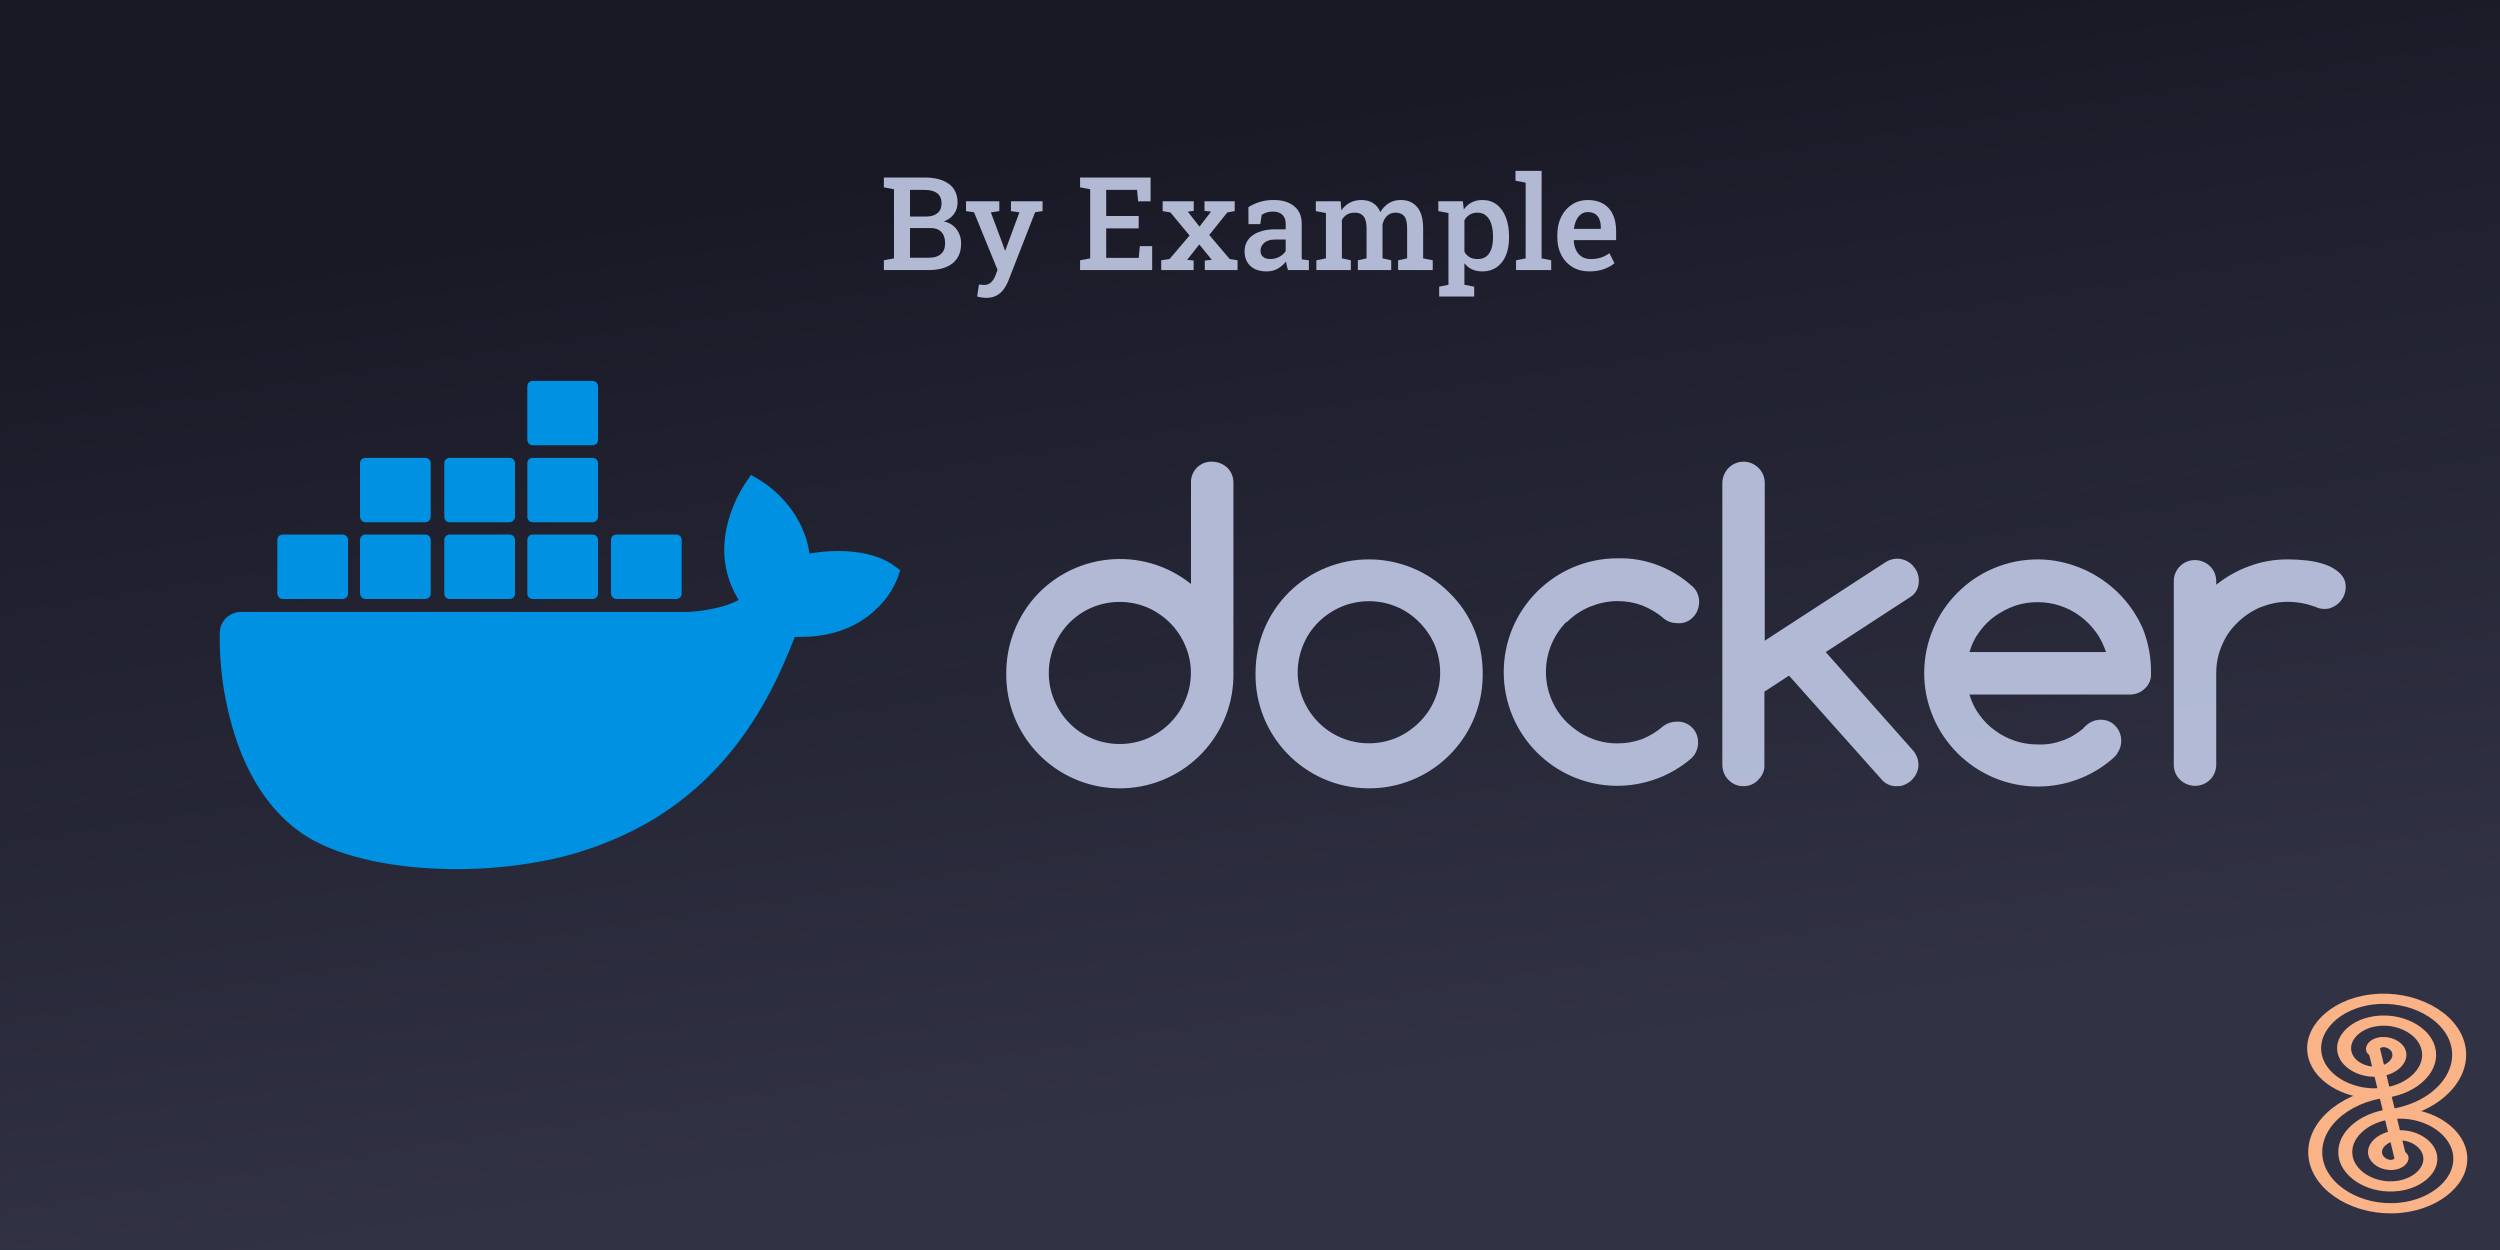
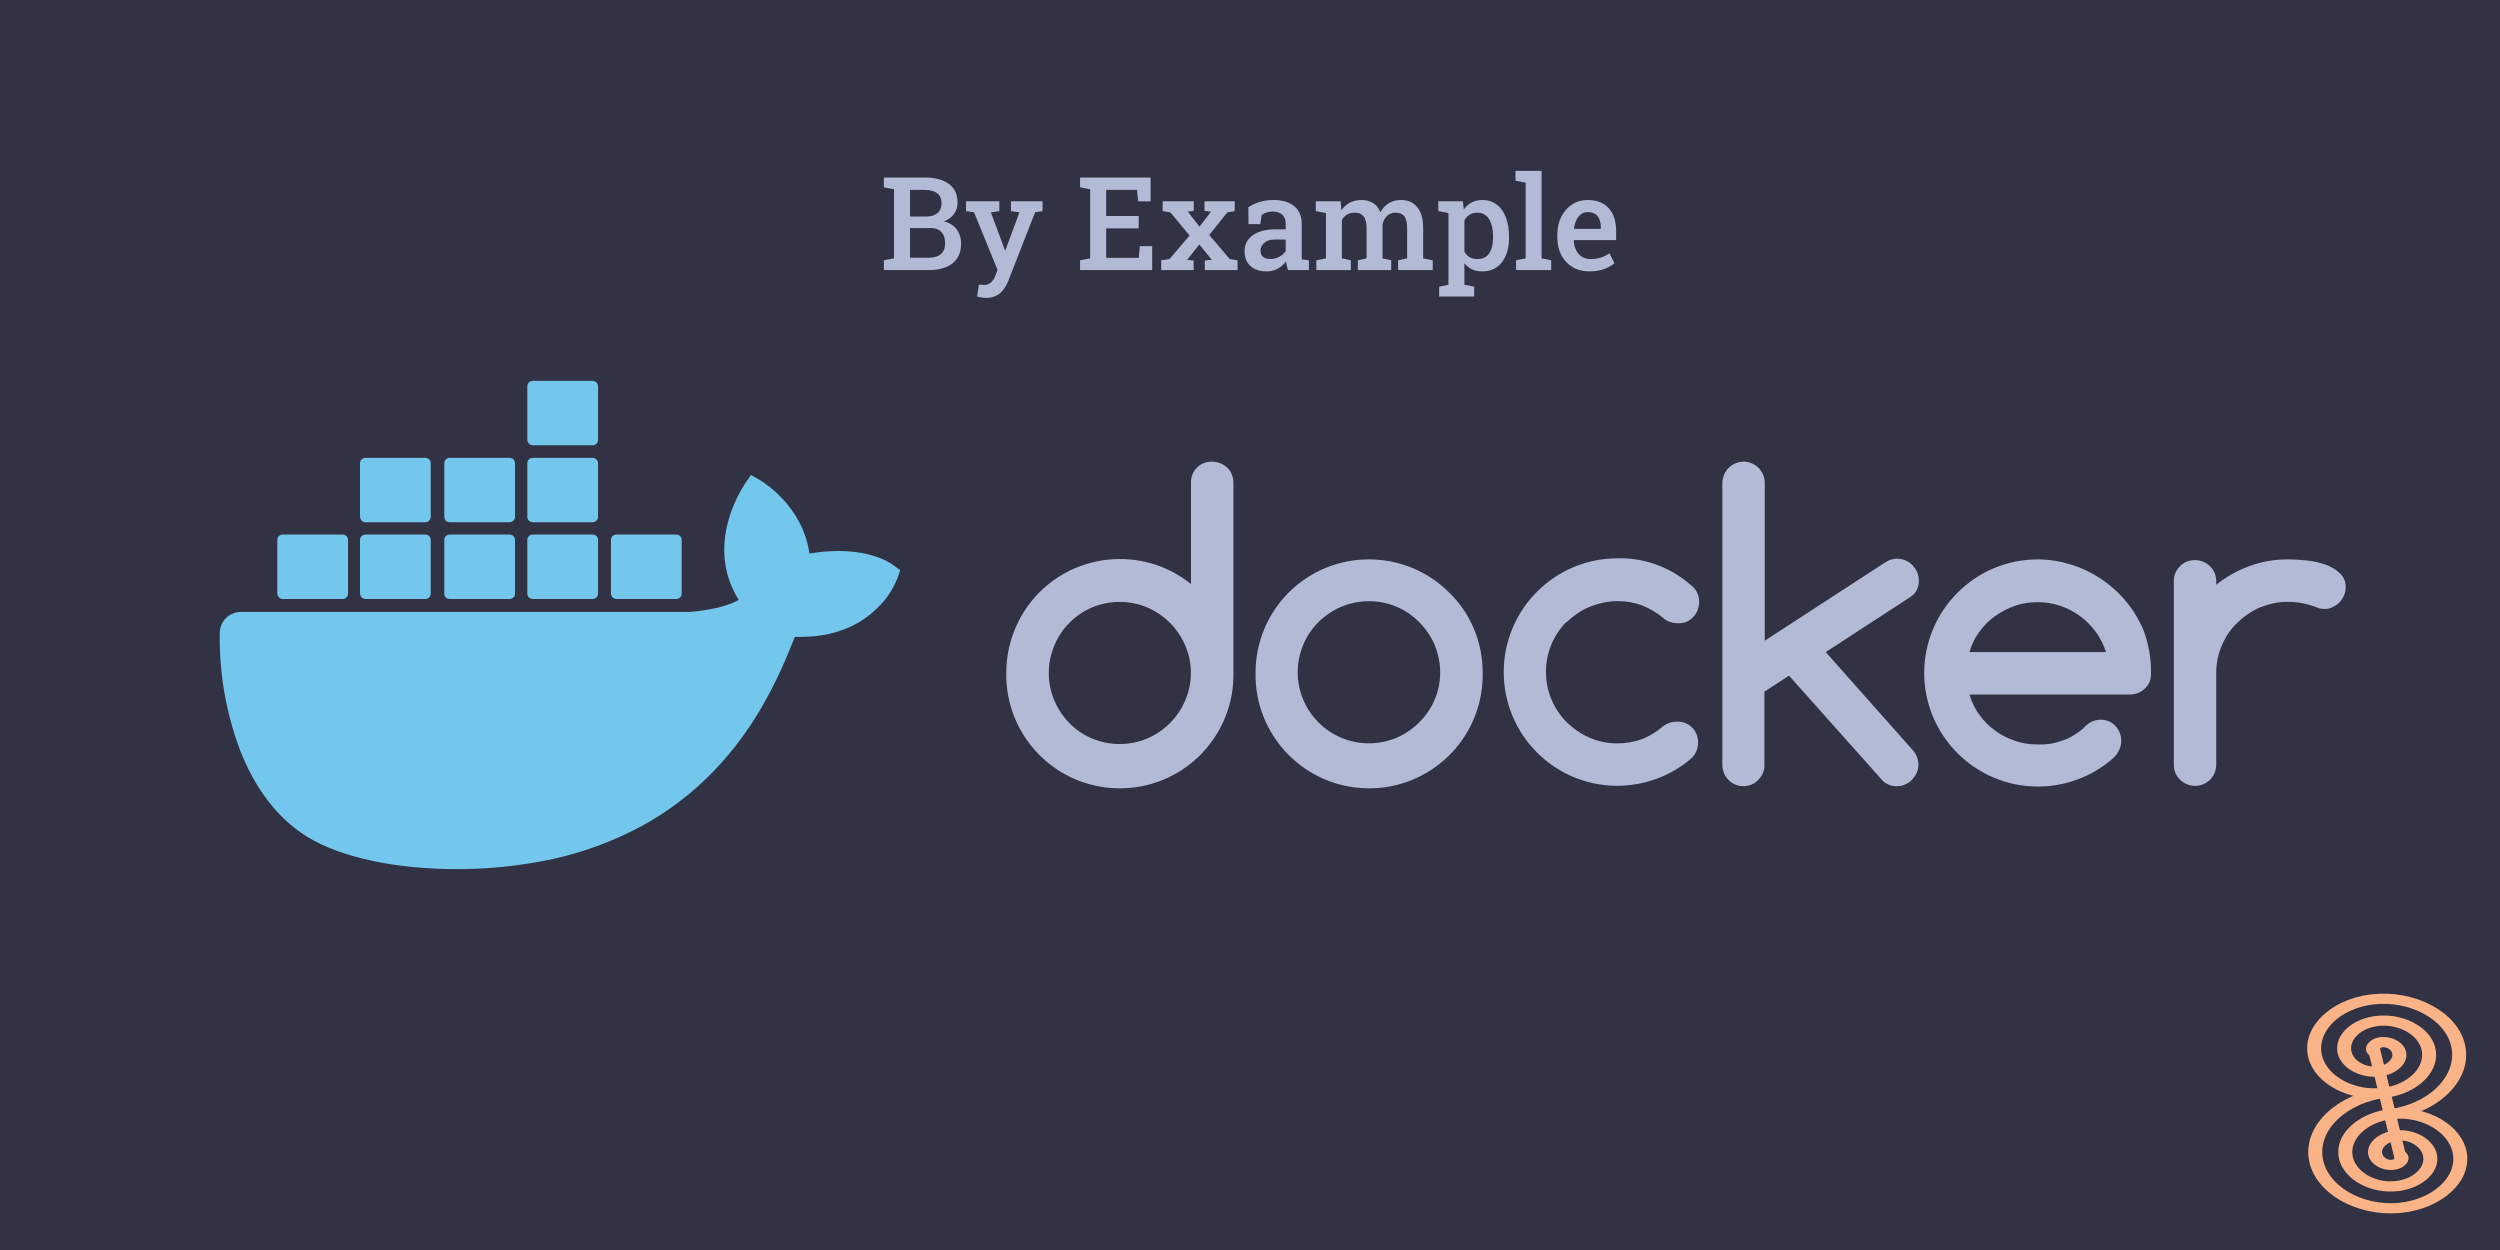
- <svg xmlns="http://www.w3.org/2000/svg" xmlns:xlink="http://www.w3.org/1999/xlink" width="1024" height="512" viewBox="0 0 1024 512" id="svg2" version="1.1">
+ <svg xmlns="http://www.w3.org/2000/svg" width="1024" height="512" viewBox="0 0 1024 512" id="svg2" version="1.1">
  <defs id="defs4">
-     <linearGradient id="linearGradient4542">
-       <stop style="stop-color:#ebedef;stop-opacity:1;" offset="0" id="stop4538" />
-       <stop style="stop-color:#ebedef;stop-opacity:0;" offset="1" id="stop4540" />
-     </linearGradient>
    <rect x="-53.125" y="1432.55" width="862.5" height="918.75" id="rect1298" />
-     <linearGradient id="linearGradient5741">
-       <stop style="stop-color:#313244;stop-opacity:1" offset="0" id="stop5743" />
-       <stop style="stop-color:#181825;stop-opacity:0.996" offset="1" id="stop5745" />
-     </linearGradient>
-     <linearGradient xlink:href="#linearGradient5741" id="linearGradient5747" x1="553.625" y1="989.862" x2="491.688" y2="591.425" gradientUnits="userSpaceOnUse" gradientTransform="translate(1.062557,-1.312378)" />
-     <linearGradient xlink:href="#linearGradient4542" id="linearGradient4544" x1="315.54" y1="637.812" x2="707.315" y2="637.812" gradientUnits="userSpaceOnUse" />
  </defs>
  <g style="display:inline" id="layer1" transform="translate(0,-540.3622)">
-     <rect style="opacity:1;fill:url(#linearGradient5747);fill-opacity:1;stroke:none;stroke-width:5;stroke-linecap:round;stroke-linejoin:round;stroke-miterlimit:4;stroke-dasharray:none;stroke-opacity:1" id="rect4164-4" width="1024" height="512" x="0" y="540.362" />
-     <flowRoot xml:space="preserve" id="flowRoot4235" style="font-style:normal;font-weight:normal;line-height:0.01%;font-family:sans-serif;letter-spacing:0px;word-spacing:0px;fill:#000000;fill-opacity:1;stroke:none;stroke-width:1px;stroke-linecap:butt;stroke-linejoin:miter;stroke-opacity:1" transform="matrix(0.9989634,0,0,0.9974429,1.061456,1.381783)">
+     <rect style="opacity:1;fill:#313244;fill-opacity:1;stroke:none;stroke-width:5;stroke-linecap:round;stroke-linejoin:round;stroke-miterlimit:4;stroke-dasharray:none;stroke-opacity:1" id="rect4164-4" width="1024" height="512" x="0" y="540.362" />
+     <flowRoot xml:space="preserve" id="flowRoot4235" style="font-style:normal;font-weight:normal;line-height:0.01%;font-family:sans-serif;letter-spacing:0px;word-spacing:0px;fill:#11111b;fill-opacity:1;stroke:none;stroke-width:1px;stroke-linecap:butt;stroke-linejoin:miter;stroke-opacity:1" transform="matrix(0.9989634,0,0,0.9974429,1.061456,1.381783)">
      <flowRegion id="flowRegion4237">
        <rect id="rect4239" width="218.75" height="14.062" x="150.781" y="642.969" />
      </flowRegion>
      <flowPara id="flowPara4241" style="font-size:10px;line-height:1.25"> </flowPara>
    </flowRoot>
    <g id="g939" style="stroke:#fab387;stroke-opacity:1" transform="matrix(0.1631649,0,0,0.1631657,894.0443,776.1178)">
      <path transform="matrix(-0.754511,0,0,-0.549522,1101.41,1279.467)" d="m 818.156,151.407 c 16.665,7.973 6.716,31.188 -4.317,38.904 -24.432,17.085 -56.677,0.43 -68.529,-23.727 -18.856,-38.431 5.729,-82.951 43.136,-98.155 C 840.469,47.285 897.929,80.282 916.226,130.975 939.866,196.471 898.273,267.105 834.271,288.381 755.351,314.616 671.435,264.342 647.24,187.016 618.353,94.696 677.355,-2.563 768.014,-29.64 873.721,-61.213 984.359,6.547 1014.296,110.543 1048.576,229.629 972.041,353.671 854.703,386.451 722.244,423.455 584.781,338.131 549.17,207.448 509.431,61.619 603.552,-89.276 747.582,-127.71 c 9.036,-2.411 18.19,-4.381 27.418,-5.902" id="path881-7" style="fill:none;fill-opacity:1;fill-rule:evenodd;stroke:#fab387;stroke-width:46.59;stroke-miterlimit:4;stroke-dasharray:none;stroke-opacity:1" />
-       <text transform="scale(1.006766,0.9932794)" id="text3340-3" y="1527.291" x="689.023" style="font-style:normal;font-weight:normal;font-size:12.09px;line-height:0%;font-family:sans-serif;letter-spacing:0px;word-spacing:0px;fill:#000000;fill-opacity:1;stroke:#fab387;stroke-width:30;stroke-linecap:butt;stroke-linejoin:miter;stroke-miterlimit:4;stroke-dasharray:none;stroke-opacity:1" xml:space="preserve">
+       <text transform="scale(1.006766,0.9932794)" id="text3340-3" y="1527.291" x="689.023" style="font-style:normal;font-weight:normal;font-size:12.09px;line-height:0%;font-family:sans-serif;letter-spacing:0px;word-spacing:0px;fill:#11111b;fill-opacity:1;stroke:#fab387;stroke-width:30;stroke-linecap:butt;stroke-linejoin:miter;stroke-miterlimit:4;stroke-dasharray:none;stroke-opacity:1" xml:space="preserve">
        <tspan style="font-size:39.958px;line-height:1.25;stroke:#fab387;stroke-width:30;stroke-miterlimit:4;stroke-dasharray:none;stroke-opacity:1" y="1527.291" x="689.023" id="tspan3342-6"> </tspan>
      </text>
      <path transform="matrix(0.754511,0,0,0.549522,1094.754,1224.256)" d="m -729.379,420.178 c 15.131,11.98 1.377,33.941 -11.812,40.296 -27.878,13.433 -58.409,-8.384 -66.912,-35.179 -13.306,-41.932 18.163,-83.597 58.546,-93.528 55.698,-13.697 109.024,27.941 120.144,81.912 14.294,69.383 -37.711,134.561 -105.279,146.759 -83.036,14.991 -160.156,-47.476 -173.375,-128.646 -15.744,-96.675 57.238,-185.787 152.012,-199.991 110.305,-16.531 211.442,66.998 226.607,175.379 17.341,123.931 -76.756,237.112 -198.746,253.222 -137.554,18.166 -262.794,-86.513 -279.838,-222.112 -18.395,-146.344 89.313,-280.992 233.033,-304.68" id="path881" style="fill:none;fill-opacity:1;fill-rule:evenodd;stroke:#fab387;stroke-width:46.59;stroke-miterlimit:4;stroke-dasharray:none;stroke-opacity:1" />
      <path id="path941" d="m 479.462,1186.029 68.025,279.063" style="fill:none;stroke:#fab387;stroke-width:30;stroke-linecap:butt;stroke-linejoin:miter;stroke-miterlimit:4;stroke-dasharray:none;stroke-opacity:1" />
    </g>
    <text xml:space="preserve" id="text1296" style="font-size:26.667px;line-height:1.25;font-family:Verdana;-inkscape-font-specification:Verdana;white-space:pre;shape-inside:url(#rect1298);" />
    <g id="g842" transform="matrix(2.268603,0,0,2.268603,90.03853,696.3622)">
-       <path id="path840" d="m 121.68,33.34 c -0.34,-0.28 -3.42,-2.62 -10.03,-2.62 -1.71,0 -3.48,0.17 -5.19,0.46 -1.25,-8.72 -8.49,-12.94 -8.78,-13.16 l -1.77,-1.03 -1.14,1.65 c -1.42,2.22 -2.51,4.73 -3.13,7.29 -1.2,4.96 -0.46,9.63 2.05,13.62 -3.02,1.71 -7.92,2.11 -8.95,2.17 H 3.81 c -2.11,0 -3.82,1.71 -3.82,3.82 -0.11,7.07 1.08,14.13 3.53,20.8 2.79,7.29 6.95,12.71 12.31,16.01 6.04,3.7 15.9,5.81 27.01,5.81 5.01,0 10.03,-0.46 14.99,-1.37 6.9,-1.25 13.51,-3.65 19.6,-7.12 5.02,-2.91 9.52,-6.61 13.34,-10.94 6.44,-7.24 10.26,-15.33 13.05,-22.51 0.4,0 0.74,0 1.14,0 7.01,0 11.34,-2.79 13.73,-5.19 1.6,-1.48 2.79,-3.31 3.65,-5.36 l 0.51,-1.48 z m -50.09,6.04 h 10.83 c 0.51,0 0.97,-0.4 0.97,-0.97 v -9.69 c 0,-0.51 -0.4,-0.97 -0.97,-0.97 v 0 H 71.59 c -0.51,0 -0.97,0.4 -0.97,0.97 v 0 9.69 c 0.06,0.57 0.46,0.97 0.97,0.97 z M 56.49,11.63 h 10.83 c 0.51,0 0.97,-0.4 0.97,-0.97 V 0.97 C 68.29,0.46 67.83,0 67.32,0 H 56.49 c -0.51,0 -0.97,0.4 -0.97,0.97 v 0 9.69 c 0,0.51 0.45,0.97 0.97,0.97 z m 0,13.9 h 10.83 c 0.51,0 0.97,-0.46 0.97,-0.97 v -9.69 c 0,-0.51 -0.46,-0.97 -0.97,-0.97 H 56.49 c -0.51,0 -0.97,0.4 -0.97,0.97 v 0 9.69 c 0,0.52 0.45,0.97 0.97,0.97 z m -14.99,0 h 10.83 c 0.51,0 0.97,-0.46 0.97,-0.97 v -9.69 c 0,-0.51 -0.4,-0.97 -0.97,-0.97 v 0 H 41.5 c -0.51,0 -0.97,0.4 -0.97,0.97 v 0 9.69 c 0,0.52 0.4,0.97 0.97,0.97 z m -15.22,0 h 10.83 c 0.51,0 0.97,-0.46 0.97,-0.97 v -9.69 c 0,-0.51 -0.4,-0.97 -0.97,-0.97 v 0 H 26.28 c -0.51,0 -0.97,0.4 -0.97,0.97 v 9.69 c 0.06,0.52 0.46,0.97 0.97,0.97 z m 30.21,13.85 h 10.83 c 0.51,0 0.97,-0.4 0.97,-0.97 v -9.69 c 0,-0.51 -0.4,-0.97 -0.97,-0.97 v 0 H 56.49 c -0.51,0 -0.97,0.4 -0.97,0.97 v 0 9.69 c 0,0.57 0.45,0.97 0.97,0.97 z m -14.99,0 h 10.83 c 0.51,0 0.97,-0.4 0.97,-0.97 v 0 -9.69 c 0,-0.51 -0.4,-0.97 -0.97,-0.97 v 0 H 41.5 c -0.51,0 -0.97,0.4 -0.97,0.97 v 0 9.69 c 0,0.57 0.4,0.97 0.97,0.97 z m -15.22,0 h 10.83 c 0.51,0 0.97,-0.4 0.97,-0.97 v 0 -9.69 c 0,-0.51 -0.4,-0.97 -0.97,-0.97 v 0 H 26.28 c -0.51,0 -0.97,0.4 -0.97,0.97 v 9.69 c 0.06,0.57 0.46,0.97 0.97,0.97 z m -14.93,0 h 10.83 c 0.51,0 0.97,-0.4 0.97,-0.97 v 0 -9.69 c 0,-0.51 -0.4,-0.97 -0.97,-0.97 v 0 H 11.35 c -0.51,0 -0.97,0.4 -0.97,0.97 v 0 9.69 c 0.06,0.57 0.46,0.97 0.97,0.97 z" class="st0" style="fill:#0091e2" />
+       <path id="path840" d="m 121.68,33.34 c -0.34,-0.28 -3.42,-2.62 -10.03,-2.62 -1.71,0 -3.48,0.17 -5.19,0.46 -1.25,-8.72 -8.49,-12.94 -8.78,-13.16 l -1.77,-1.03 -1.14,1.65 c -1.42,2.22 -2.51,4.73 -3.13,7.29 -1.2,4.96 -0.46,9.63 2.05,13.62 -3.02,1.71 -7.92,2.11 -8.95,2.17 H 3.81 c -2.11,0 -3.82,1.71 -3.82,3.82 -0.11,7.07 1.08,14.13 3.53,20.8 2.79,7.29 6.95,12.71 12.31,16.01 6.04,3.7 15.9,5.81 27.01,5.81 5.01,0 10.03,-0.46 14.99,-1.37 6.9,-1.25 13.51,-3.65 19.6,-7.12 5.02,-2.91 9.52,-6.61 13.34,-10.94 6.44,-7.24 10.26,-15.33 13.05,-22.51 0.4,0 0.74,0 1.14,0 7.01,0 11.34,-2.79 13.73,-5.19 1.6,-1.48 2.79,-3.31 3.65,-5.36 l 0.51,-1.48 z m -50.09,6.04 h 10.83 c 0.51,0 0.97,-0.4 0.97,-0.97 v -9.69 c 0,-0.51 -0.4,-0.97 -0.97,-0.97 v 0 H 71.59 c -0.51,0 -0.97,0.4 -0.97,0.97 v 0 9.69 c 0.06,0.57 0.46,0.97 0.97,0.97 z M 56.49,11.63 h 10.83 c 0.51,0 0.97,-0.4 0.97,-0.97 V 0.97 C 68.29,0.46 67.83,0 67.32,0 H 56.49 c -0.51,0 -0.97,0.4 -0.97,0.97 v 0 9.69 c 0,0.51 0.45,0.97 0.97,0.97 z m 0,13.9 h 10.83 c 0.51,0 0.97,-0.46 0.97,-0.97 v -9.69 c 0,-0.51 -0.46,-0.97 -0.97,-0.97 H 56.49 c -0.51,0 -0.97,0.4 -0.97,0.97 v 0 9.69 c 0,0.52 0.45,0.97 0.97,0.97 z m -14.99,0 h 10.83 c 0.51,0 0.97,-0.46 0.97,-0.97 v -9.69 c 0,-0.51 -0.4,-0.97 -0.97,-0.97 v 0 H 41.5 c -0.51,0 -0.97,0.4 -0.97,0.97 v 0 9.69 c 0,0.52 0.4,0.97 0.97,0.97 z m -15.22,0 h 10.83 c 0.51,0 0.97,-0.46 0.97,-0.97 v -9.69 c 0,-0.51 -0.4,-0.97 -0.97,-0.97 v 0 H 26.28 c -0.51,0 -0.97,0.4 -0.97,0.97 v 9.69 c 0.06,0.52 0.46,0.97 0.97,0.97 z m 30.21,13.85 h 10.83 c 0.51,0 0.97,-0.4 0.97,-0.97 v -9.69 c 0,-0.51 -0.4,-0.97 -0.97,-0.97 v 0 H 56.49 c -0.51,0 -0.97,0.4 -0.97,0.97 v 0 9.69 c 0,0.57 0.45,0.97 0.97,0.97 z m -14.99,0 h 10.83 c 0.51,0 0.97,-0.4 0.97,-0.97 v 0 -9.69 c 0,-0.51 -0.4,-0.97 -0.97,-0.97 v 0 H 41.5 c -0.51,0 -0.97,0.4 -0.97,0.97 v 0 9.69 c 0,0.57 0.4,0.97 0.97,0.97 z m -15.22,0 h 10.83 c 0.51,0 0.97,-0.4 0.97,-0.97 v 0 -9.69 c 0,-0.51 -0.4,-0.97 -0.97,-0.97 v 0 H 26.28 c -0.51,0 -0.97,0.4 -0.97,0.97 v 9.69 c 0.06,0.57 0.46,0.97 0.97,0.97 z m -14.93,0 h 10.83 c 0.51,0 0.97,-0.4 0.97,-0.97 v 0 -9.69 c 0,-0.51 -0.4,-0.97 -0.97,-0.97 v 0 H 11.35 c -0.51,0 -0.97,0.4 -0.97,0.97 v 0 9.69 c 0.06,0.57 0.46,0.97 0.97,0.97 z" class="st0" style="fill:#74c7ec" />
    </g>
    <path id="path2" style="display:inline;fill:#bac2de;fill-opacity:0.941;stroke-width:1.461" d="m 496.446,729.462 c -4.674,-0.146 -8.469,3.506 -8.615,8.034 v 42.067 c -20.011,-16.067 -49.372,-12.854 -65.439,7.157 -6.573,8.326 -10.223,18.551 -10.223,29.214 -0.438,25.708 20.01,46.887 45.717,47.325 25.708,0.438 46.887,-20.013 47.325,-45.721 v -79.458 c 0,-2.337 -0.874,-4.528 -2.481,-6.134 -1.753,-1.607 -3.947,-2.484 -6.284,-2.484 z m 217.786,0 c -4.82,0 -8.619,3.799 -8.765,8.619 V 853.618 c 0,2.337 0.878,4.528 2.484,6.134 1.607,1.753 3.797,2.63 6.134,2.63 2.337,0 4.528,-0.878 6.134,-2.63 1.607,-1.607 2.627,-3.797 2.481,-6.134 v -29.941 l 10.08,-6.576 38.414,43.09 c 1.607,1.461 3.655,2.338 5.846,2.192 1.169,0 2.335,-0.146 3.358,-0.731 1.022,-0.438 1.9,-1.023 2.777,-1.9 0.73,-0.876 1.458,-1.751 1.896,-2.773 0.438,-1.022 0.731,-2.193 0.731,-3.361 0,-2.191 -0.874,-4.382 -2.335,-5.988 l -35.641,-40.168 34.764,-22.641 c 2.337,-1.461 3.504,-4.09 3.358,-6.865 0,-1.169 -0.293,-2.335 -0.731,-3.358 -0.438,-1.022 -1.166,-1.9 -1.896,-2.777 -0.73,-0.73 -1.754,-1.462 -2.777,-1.9 -1.022,-0.438 -2.189,-0.731 -3.358,-0.731 -1.607,0 -3.216,0.439 -4.676,1.315 l -49.663,32.283 v -64.562 c 0,-2.337 -0.874,-4.528 -2.481,-6.134 -1.607,-1.607 -3.797,-2.63 -6.134,-2.63 z m -49.605,39.58 c -0.699,-0.016 -1.401,-0.012 -2.104,0.007 -25.708,0 -46.594,20.887 -46.594,46.594 0,25.708 20.74,46.448 46.302,46.594 11.247,0 22.057,-3.943 30.529,-11.246 1.753,-1.607 2.773,-3.947 2.773,-6.43 0.146,-4.674 -3.503,-8.469 -8.031,-8.615 h -0.585 c -2.045,0 -3.947,0.582 -5.553,1.75 -2.629,2.337 -5.548,4.093 -8.761,5.407 -3.213,1.169 -6.721,1.75 -10.08,1.75 -3.944,0 -7.74,-0.728 -11.392,-2.335 -3.506,-1.461 -6.574,-3.651 -9.349,-6.281 -11.393,-11.393 -11.393,-29.797 -0.146,-41.191 0.146,0.292 0.146,0.292 0.146,0.146 2.629,-2.629 5.844,-4.82 9.349,-6.281 3.652,-1.461 7.448,-2.338 11.392,-2.338 3.506,0 6.867,0.585 10.08,1.754 3.213,1.315 6.278,3.067 8.908,5.404 1.607,1.315 3.654,1.9 5.699,1.9 2.337,0.146 4.674,-0.732 6.281,-2.484 1.607,-1.607 2.481,-3.943 2.481,-6.281 0,-2.483 -1.021,-4.966 -3.065,-6.573 -7.805,-6.984 -17.794,-11.017 -28.279,-11.253 z m -103.911,0.442 c -11.904,0 -23.808,4.528 -32.864,13.584 -8.764,8.764 -13.584,20.598 -13.584,32.867 -0.438,25.708 20.01,46.887 45.717,47.325 25.708,0.438 46.887,-20.013 47.325,-45.721 v -1.604 c 0,-6.135 -1.167,-12.125 -3.504,-17.822 -2.337,-5.697 -5.844,-10.81 -10.226,-15.045 -9.056,-9.056 -20.96,-13.584 -32.864,-13.584 z m 274.019,0 c -25.708,0 -46.448,20.744 -46.594,46.452 0,25.708 20.887,46.594 46.594,46.594 11.101,0 21.911,-3.943 30.383,-11.246 l 0.292,-0.292 c 0.73,-0.584 1.458,-1.316 1.896,-2.192 2.775,-4.09 1.755,-9.494 -2.189,-12.269 -3.36,-2.191 -7.743,-1.752 -10.665,1.023 -0.292,0.292 -1.169,1.02 -1.169,1.166 l -0.146,0.146 c -2.483,2.045 -5.256,3.8 -8.323,4.823 -3.213,1.169 -6.575,1.75 -10.08,1.604 -3.213,0 -6.279,-0.436 -9.346,-1.458 -2.921,-1.022 -5.697,-2.339 -8.18,-4.238 -2.483,-1.753 -4.674,-3.944 -6.427,-6.427 -1.899,-2.483 -3.215,-5.405 -4.092,-8.326 h 65.732 c 2.337,0 4.528,-0.874 6.134,-2.481 1.753,-1.607 2.627,-3.797 2.481,-6.134 0.146,-6.281 -1.021,-12.418 -3.212,-18.114 -7.449,-17.236 -24.394,-28.483 -43.09,-28.629 z m 102.246,0 c -5.258,0 -10.664,0.878 -15.63,2.777 -4.966,1.753 -9.494,4.382 -13.584,7.596 v -1.754 c -0.146,-4.82 -4.234,-8.473 -9.054,-8.326 a 8.618,8.618 0 0 0 -8.326,8.326 v 75.808 c 0.146,4.82 4.237,8.473 9.057,8.326 a 8.618,8.618 0 0 0 8.323,-8.326 v -37.829 c 0,-3.944 0.731,-7.744 2.338,-11.395 1.461,-3.506 3.505,-6.571 6.281,-9.2 2.629,-2.629 5.844,-4.82 9.203,-6.281 3.652,-1.461 7.448,-2.338 11.392,-2.338 3.944,0 7.744,0.731 11.395,2.046 1.169,0.584 2.335,0.873 3.65,0.873 1.169,0 2.339,-0.143 3.361,-0.727 1.022,-0.438 1.897,-1.023 2.773,-1.9 0.73,-0.73 1.462,-1.754 1.9,-2.777 0.438,-1.022 0.731,-2.189 0.731,-3.358 0.146,-2.191 -0.732,-4.235 -2.338,-5.842 -1.753,-1.607 -3.651,-2.777 -5.842,-3.507 -2.483,-0.876 -5.113,-1.462 -7.742,-1.754 -2.629,-0.292 -5.259,-0.438 -7.888,-0.438 z m -376.265,17.129 c 3.871,0 7.74,0.767 11.392,2.301 3.506,1.461 6.574,3.651 9.203,6.281 2.629,2.629 4.82,5.84 6.281,9.2 3.067,7.449 3.067,15.63 0,22.641 -1.461,3.506 -3.651,6.574 -6.281,9.203 -2.629,2.629 -5.844,4.82 -9.203,6.281 -7.303,3.067 -15.481,3.067 -22.784,0 -7.011,-2.921 -12.563,-8.619 -15.484,-15.484 -3.067,-7.157 -3.067,-15.338 0,-22.641 2.921,-7.011 8.473,-12.413 15.484,-15.48 3.652,-1.534 7.521,-2.301 11.392,-2.301 z m -102.1,0.292 c 3.871,0 7.74,0.767 11.392,2.301 7.011,3.067 12.563,8.615 15.484,15.627 3.067,7.011 3.067,15.192 0,22.349 -2.921,7.011 -8.473,12.563 -15.484,15.63 -7.303,3.067 -15.481,3.067 -22.784,0 -7.011,-2.921 -12.416,-8.619 -15.338,-15.484 -3.067,-7.157 -3.067,-15.338 0,-22.641 2.921,-7.011 8.473,-12.559 15.338,-15.48 3.652,-1.534 7.521,-2.301 11.392,-2.301 z m 375.972,0.109 c 3.067,0 6.282,0.439 9.203,1.461 5.843,1.899 10.955,5.695 14.607,10.661 1.899,2.483 3.212,5.405 4.235,8.326 h -55.944 c 0.876,-3.067 2.193,-5.843 4.092,-8.326 1.753,-2.483 3.944,-4.674 6.427,-6.427 2.483,-1.753 5.259,-3.212 8.18,-4.235 2.921,-1.022 6.133,-1.461 9.2,-1.461 z" />
    <g transform="translate(-8.9648437e-6)" aria-label="By Example" style="font-style:normal;font-variant:normal;font-weight:normal;font-stretch:normal;font-size:13.333px;line-height:1.25;font-family:Georgia;-inkscape-font-specification:Georgia;letter-spacing:0px;word-spacing:0px;fill:#bac2de;fill-opacity:0.941;stroke:none" id="text1325-4">
      <path d="m 362.035,650.982 v -4.01 l 4.141,-0.781 v -28.307 l -4.141,-0.781 v -4.036 h 4.141 12.5 q 6.38,0 9.948,2.604 3.594,2.578 3.594,7.734 0,2.578 -1.484,4.635 -1.484,2.031 -4.115,3.021 2.292,0.495 3.854,1.797 1.562,1.302 2.37,3.177 0.833,1.849 0.833,4.062 0,5.339 -3.516,8.125 -3.49,2.76 -9.74,2.76 z m 10.703,-5.052 h 7.682 q 3.229,0 4.948,-1.484 1.745,-1.51 1.745,-4.349 0,-2.005 -0.651,-3.411 -0.651,-1.406 -1.979,-2.161 -1.328,-0.755 -3.411,-0.755 h -8.333 z m 0,-16.875 h 6.667 q 2.917,0 4.583,-1.406 1.667,-1.406 1.667,-3.932 0,-2.839 -1.771,-4.193 -1.771,-1.38 -5.208,-1.38 h -5.938 z" style="font-style:normal;font-variant:normal;font-weight:500;font-stretch:normal;font-size:53.333px;font-family:'Roboto Slab';-inkscape-font-specification:'Roboto Slab Medium';fill:#bac2de;fill-opacity:0.941" id="path1313" />
      <path d="m 403.936,662.362 q -0.807,0 -1.875,-0.156 -1.042,-0.156 -1.823,-0.391 l 0.729,-4.922 q 0.469,0.078 1.12,0.13 0.677,0.052 1.068,0.052 1.641,0 2.76,-1.042 1.12,-1.016 1.823,-2.839 l 0.859,-2.266 -9.635,-23.62 -3.281,-0.469 v -4.036 h 13.646 v 4.036 l -3.464,0.521 4.896,13.125 0.859,2.448 h 0.156 l 5.781,-15.599 -3.464,-0.495 v -4.036 h 12.943 v 4.036 l -3.047,0.443 -10.911,27.943 q -0.781,1.979 -1.953,3.594 -1.146,1.641 -2.917,2.578 -1.745,0.964 -4.271,0.964 z" style="font-style:normal;font-variant:normal;font-weight:500;font-stretch:normal;font-size:53.333px;font-family:'Roboto Slab';-inkscape-font-specification:'Roboto Slab Medium';fill:#bac2de;fill-opacity:0.941" id="path1315" />
      <path d="m 442.4,650.982 v -4.01 l 4.141,-0.781 v -28.307 l -4.141,-0.781 v -4.036 h 28.88 v 9.766 h -5.104 l -0.443,-4.714 h -12.63 v 10.729 h 13.307 v 5.078 h -13.307 v 12.057 h 13.333 l 0.443,-4.818 h 5.052 v 9.818 z" style="font-style:normal;font-variant:normal;font-weight:500;font-stretch:normal;font-size:53.333px;font-family:'Roboto Slab';-inkscape-font-specification:'Roboto Slab Medium';fill:#bac2de;fill-opacity:0.941" id="path1317" />
      <path d="m 475.629,650.982 v -4.01 l 3.411,-0.521 8.203,-9.635 -7.865,-9.453 -3.151,-0.521 v -4.036 h 12.734 v 3.932 l -2.448,0.312 4.792,6.146 4.74,-6.146 -2.682,-0.312 v -3.932 h 12.37 v 4.036 l -3.021,0.521 -7.396,9.245 8.359,9.844 3.229,0.521 v 4.01 h -13.411 v -3.906 l 2.839,-0.312 -5.104,-6.276 -4.974,6.302 2.656,0.286 v 3.906 z" style="font-style:normal;font-variant:normal;font-weight:500;font-stretch:normal;font-size:53.333px;font-family:'Roboto Slab';-inkscape-font-specification:'Roboto Slab Medium';fill:#bac2de;fill-opacity:0.941" id="path1319" />
      <path d="m 518.858,651.529 q -4.297,0 -6.693,-2.214 -2.396,-2.214 -2.396,-6.094 0,-2.656 1.458,-4.661 1.458,-2.005 4.271,-3.125 2.812,-1.146 6.823,-1.146 h 4.297 v -2.37 q 0,-2.24 -1.354,-3.568 -1.328,-1.328 -3.88,-1.328 -1.458,0 -2.578,0.365 -1.12,0.339 -2.005,0.99 l -0.599,3.802 h -4.818 l -0.052,-6.953 q 2.083,-1.354 4.635,-2.135 2.552,-0.807 5.677,-0.807 5.365,0 8.438,2.526 3.099,2.5 3.099,7.188 v 12.422 q 0,0.573 0,1.12 0.026,0.547 0.078,1.068 l 2.865,0.365 v 4.01 h -8.568 q -0.26,-0.911 -0.495,-1.771 -0.208,-0.859 -0.312,-1.719 -1.406,1.771 -3.411,2.917 -1.979,1.12 -4.479,1.12 z m 1.484,-5.078 q 1.979,0 3.698,-0.911 1.719,-0.938 2.578,-2.344 v -4.714 h -4.375 q -2.943,0 -4.453,1.38 -1.484,1.354 -1.484,3.177 0,1.641 1.042,2.526 1.042,0.885 2.995,0.885 z" style="font-style:normal;font-variant:normal;font-weight:500;font-stretch:normal;font-size:53.333px;font-family:'Roboto Slab';-inkscape-font-specification:'Roboto Slab Medium';fill:#bac2de;fill-opacity:0.941" id="path1321" />
      <path d="m 539.171,650.982 v -4.01 l 3.932,-0.781 v -18.568 l -4.141,-0.781 v -4.036 h 10.156 l 0.312,3.698 q 1.38,-2.005 3.438,-3.099 2.083,-1.12 4.818,-1.12 2.76,0 4.714,1.25 1.979,1.224 2.995,3.724 1.302,-2.318 3.411,-3.646 2.135,-1.328 5,-1.328 4.245,0 6.667,2.891 2.448,2.891 2.448,8.75 v 12.266 l 3.932,0.781 v 4.01 h -14.193 v -4.01 l 3.698,-0.781 V 633.899 q 0,-3.568 -1.198,-5 -1.198,-1.432 -3.516,-1.432 -2.161,0 -3.568,1.38 -1.38,1.38 -1.797,3.516 v 13.828 l 3.568,0.781 v 4.01 h -13.672 v -4.01 l 3.568,-0.781 V 633.899 q 0,-3.438 -1.224,-4.922 -1.224,-1.51 -3.542,-1.51 -1.927,0 -3.255,0.781 -1.302,0.781 -2.083,2.214 v 15.729 l 3.672,0.781 v 4.01 z" style="font-style:normal;font-variant:normal;font-weight:500;font-stretch:normal;font-size:53.333px;font-family:'Roboto Slab';-inkscape-font-specification:'Roboto Slab Medium';fill:#bac2de;fill-opacity:0.941" id="path1323" />
      <path d="m 589.483,661.815 v -4.036 l 3.802,-0.781 v -29.375 l -4.141,-0.781 v -4.036 h 10.026 l 0.417,3.333 q 1.302,-1.849 3.177,-2.839 1.875,-1.016 4.427,-1.016 3.438,0 5.885,1.875 2.448,1.875 3.724,5.234 1.302,3.359 1.302,7.865 v 0.547 q 0,4.115 -1.302,7.214 -1.302,3.073 -3.75,4.792 -2.422,1.719 -5.859,1.719 -2.422,0 -4.245,-0.833 -1.823,-0.859 -3.125,-2.5 v 8.802 l 4.01,0.781 v 4.036 z m 15.729,-15.339 q 3.229,0 4.766,-2.37 1.562,-2.396 1.562,-6.302 v -0.547 q 0,-2.917 -0.703,-5.104 -0.677,-2.214 -2.109,-3.438 -1.406,-1.25 -3.568,-1.25 -1.823,0 -3.177,0.833 -1.328,0.807 -2.161,2.292 v 12.917 q 0.833,1.432 2.161,2.214 1.328,0.755 3.229,0.755 z" style="font-style:normal;font-variant:normal;font-weight:500;font-stretch:normal;font-size:53.333px;font-family:'Roboto Slab';-inkscape-font-specification:'Roboto Slab Medium';fill:#bac2de;fill-opacity:0.941" id="path1325" />
      <path d="m 620.975,650.982 v -4.01 l 3.932,-0.781 v -31.016 l -4.167,-0.781 v -4.036 h 10.703 v 35.833 l 3.932,0.781 v 4.01 z" style="font-style:normal;font-variant:normal;font-weight:500;font-stretch:normal;font-size:53.333px;font-family:'Roboto Slab';-inkscape-font-specification:'Roboto Slab Medium';fill:#bac2de;fill-opacity:0.941" id="path1327" />
      <path d="m 651.027,651.529 q -3.984,0 -6.953,-1.771 -2.943,-1.797 -4.583,-4.948 -1.615,-3.151 -1.615,-7.214 v -1.094 q 0,-4.115 1.589,-7.318 1.615,-3.229 4.427,-5.052 2.812,-1.849 6.406,-1.849 3.828,0 6.406,1.536 2.604,1.536 3.932,4.375 1.328,2.812 1.328,6.771 v 3.75 h -17.292 l -0.052,0.13 q 0.104,2.214 0.911,3.932 0.833,1.719 2.344,2.708 1.536,0.99 3.724,0.99 2.292,0 4.167,-0.625 1.875,-0.625 3.464,-1.771 l 2.057,4.115 q -1.667,1.406 -4.245,2.37 -2.578,0.964 -6.016,0.964 z m -6.25,-17.422 h 10.911 v -0.677 q 0,-1.849 -0.573,-3.229 -0.547,-1.406 -1.745,-2.188 -1.172,-0.781 -2.995,-0.781 -1.589,0 -2.786,0.885 -1.198,0.885 -1.927,2.422 -0.703,1.51 -0.964,3.438 z" style="font-style:normal;font-variant:normal;font-weight:500;font-stretch:normal;font-size:53.333px;font-family:'Roboto Slab';-inkscape-font-specification:'Roboto Slab Medium';fill:#bac2de;fill-opacity:0.941" id="path1329" />
    </g>
  </g>
-   <style id="style838" type="text/css">.st0{fill:#0091E2;}</style>
+   <style id="style838" type="text/css">.st0{fill:#74c7ec;}</style>
</svg>
